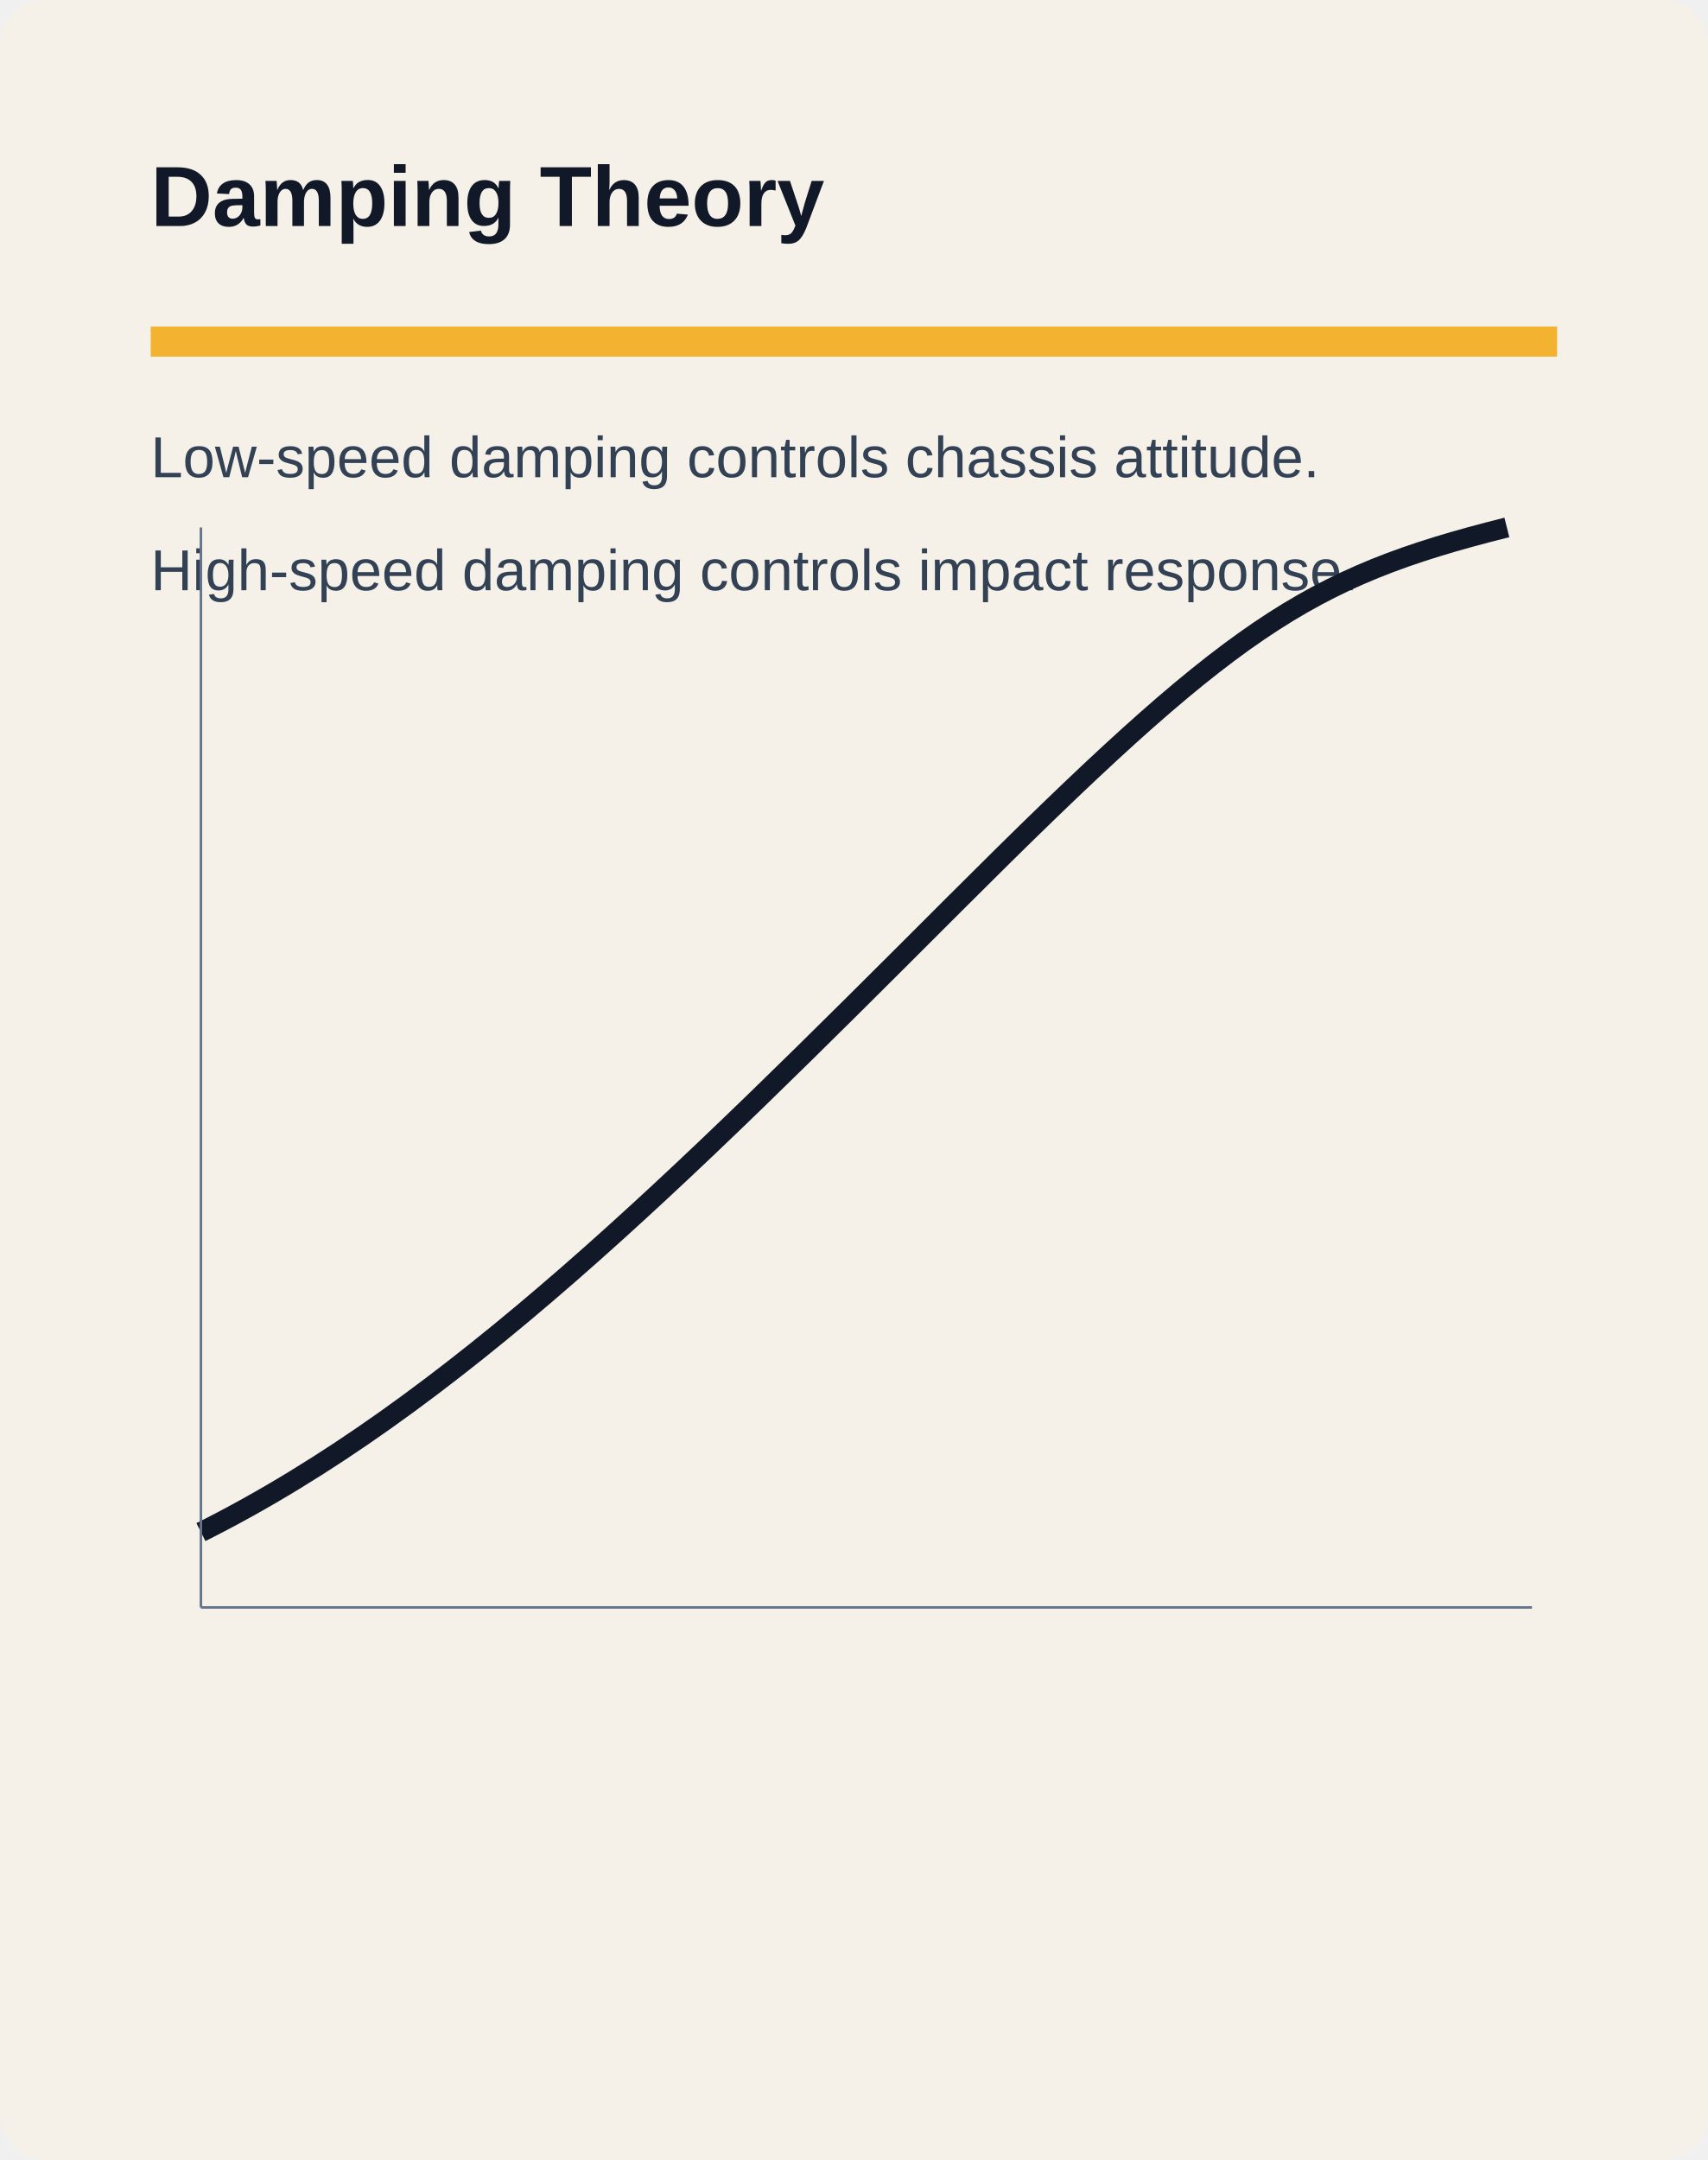
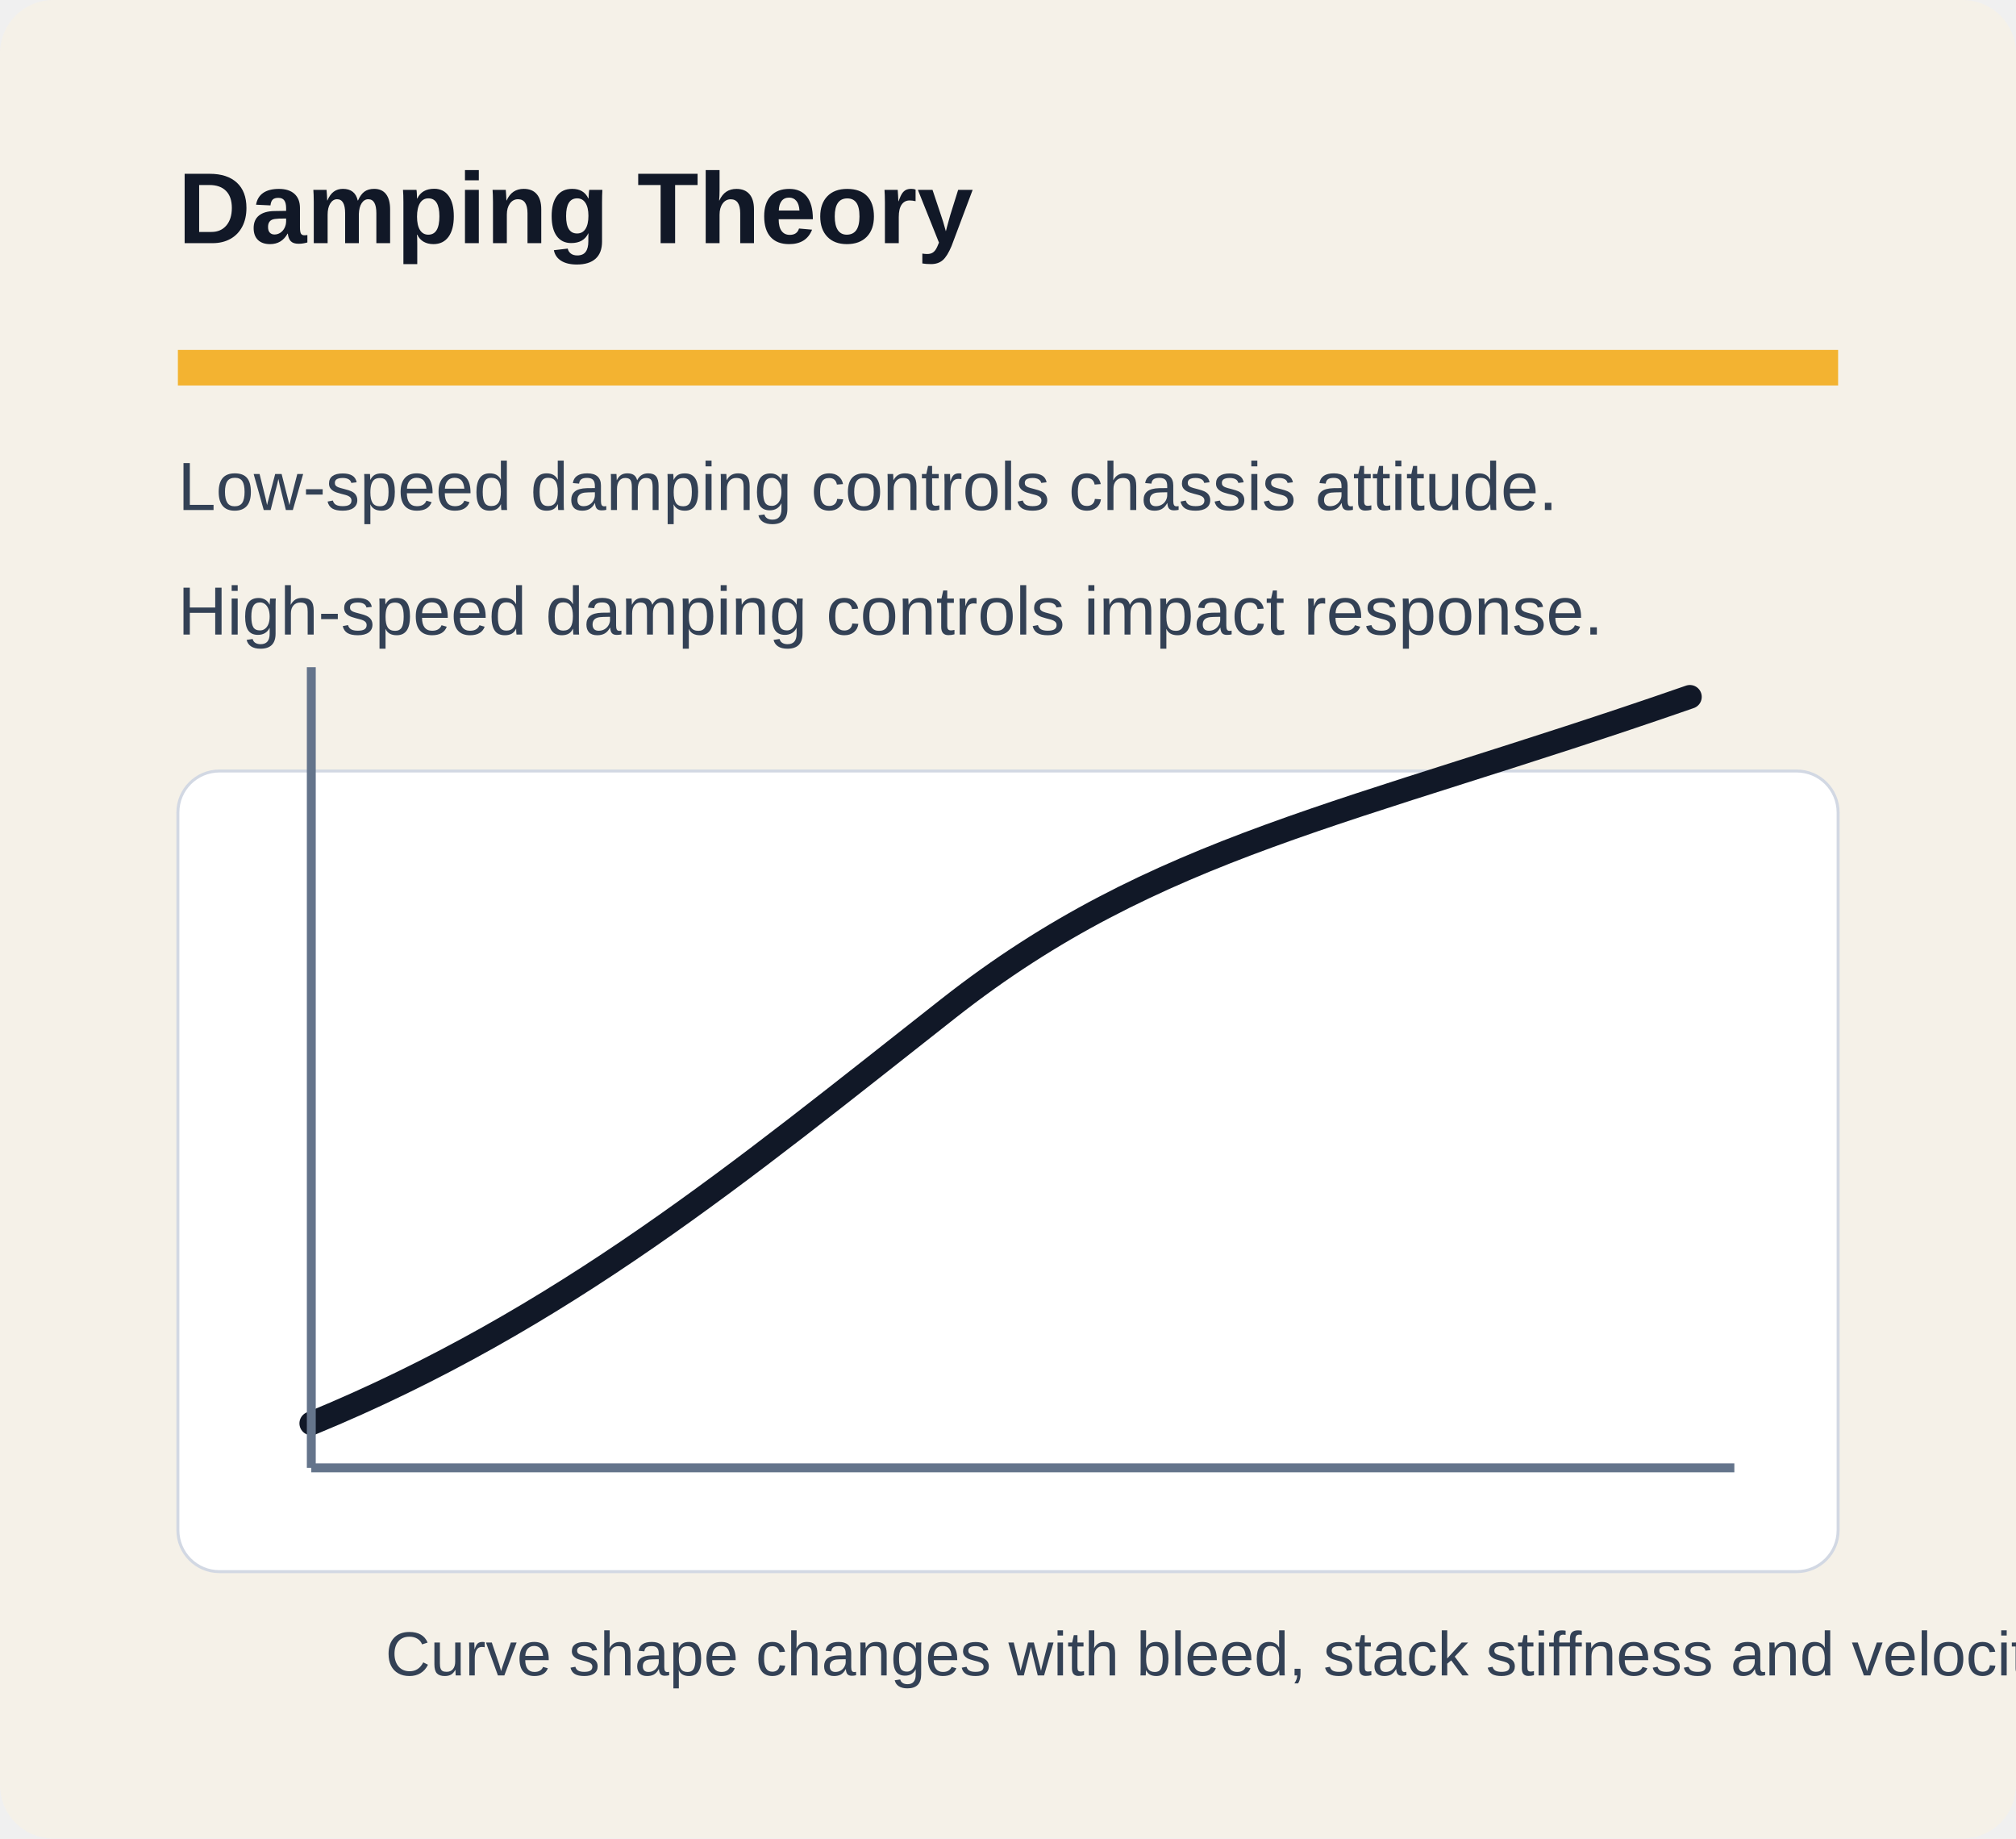
- <svg xmlns="http://www.w3.org/2000/svg" viewBox="0 0 680 860">
-   <rect width="680" height="860" rx="18" fill="#f5f1e8" />
-   <text x="60" y="90" fill="#111827" font-family="Arial" font-size="34" font-weight="800">Damping Theory</text>
-   <rect x="60" y="130" width="560" height="12" fill="#f3b331" />
-   <text x="60" y="190" fill="#334155" font-family="Arial" font-size="23">Low-speed damping controls chassis attitude.</text>
-   <text x="60" y="235" fill="#334155" font-family="Arial" font-size="23">High-speed damping controls impact response.</text>
-   <path d="M80 610 C180 560 270 470 380 360 S520 230 600 210" fill="none" stroke="#111827" stroke-width="8" />
-   <line x1="80" y1="640" x2="610" y2="640" stroke="#64748b" />
-   <line x1="80" y1="640" x2="80" y2="210" stroke="#64748b" />
+ <svg xmlns="http://www.w3.org/2000/svg" viewBox="0 0 680 620">
+   <rect width="680" height="620" rx="18" fill="#f5f1e8" />
+   <text x="60" y="82" fill="#111827" font-family="Arial" font-size="34" font-weight="800">Damping Theory</text>
+   <rect x="60" y="118" width="560" height="12" fill="#f3b331" />
+   <text x="60" y="172" fill="#334155" font-family="Arial" font-size="23">Low-speed damping controls chassis attitude.</text>
+   <text x="60" y="214" fill="#334155" font-family="Arial" font-size="23">High-speed damping controls impact response.</text>
+   <rect x="60" y="260" width="560" height="270" rx="14" fill="#ffffff" stroke="#d2d8e3" />
+   <path d="M105 480 C190 445 250 395 320 340 S455 275 570 235" fill="none" stroke="#111827" stroke-width="8" stroke-linecap="round" />
+   <line x1="105" y1="495" x2="585" y2="495" stroke="#64748b" stroke-width="3" />
+   <line x1="105" y1="495" x2="105" y2="225" stroke="#64748b" stroke-width="3" />
+   <text x="130" y="565" fill="#334155" font-family="Arial" font-size="21">Curve shape changes with bleed, stack stiffness and velocity.</text>
</svg>
